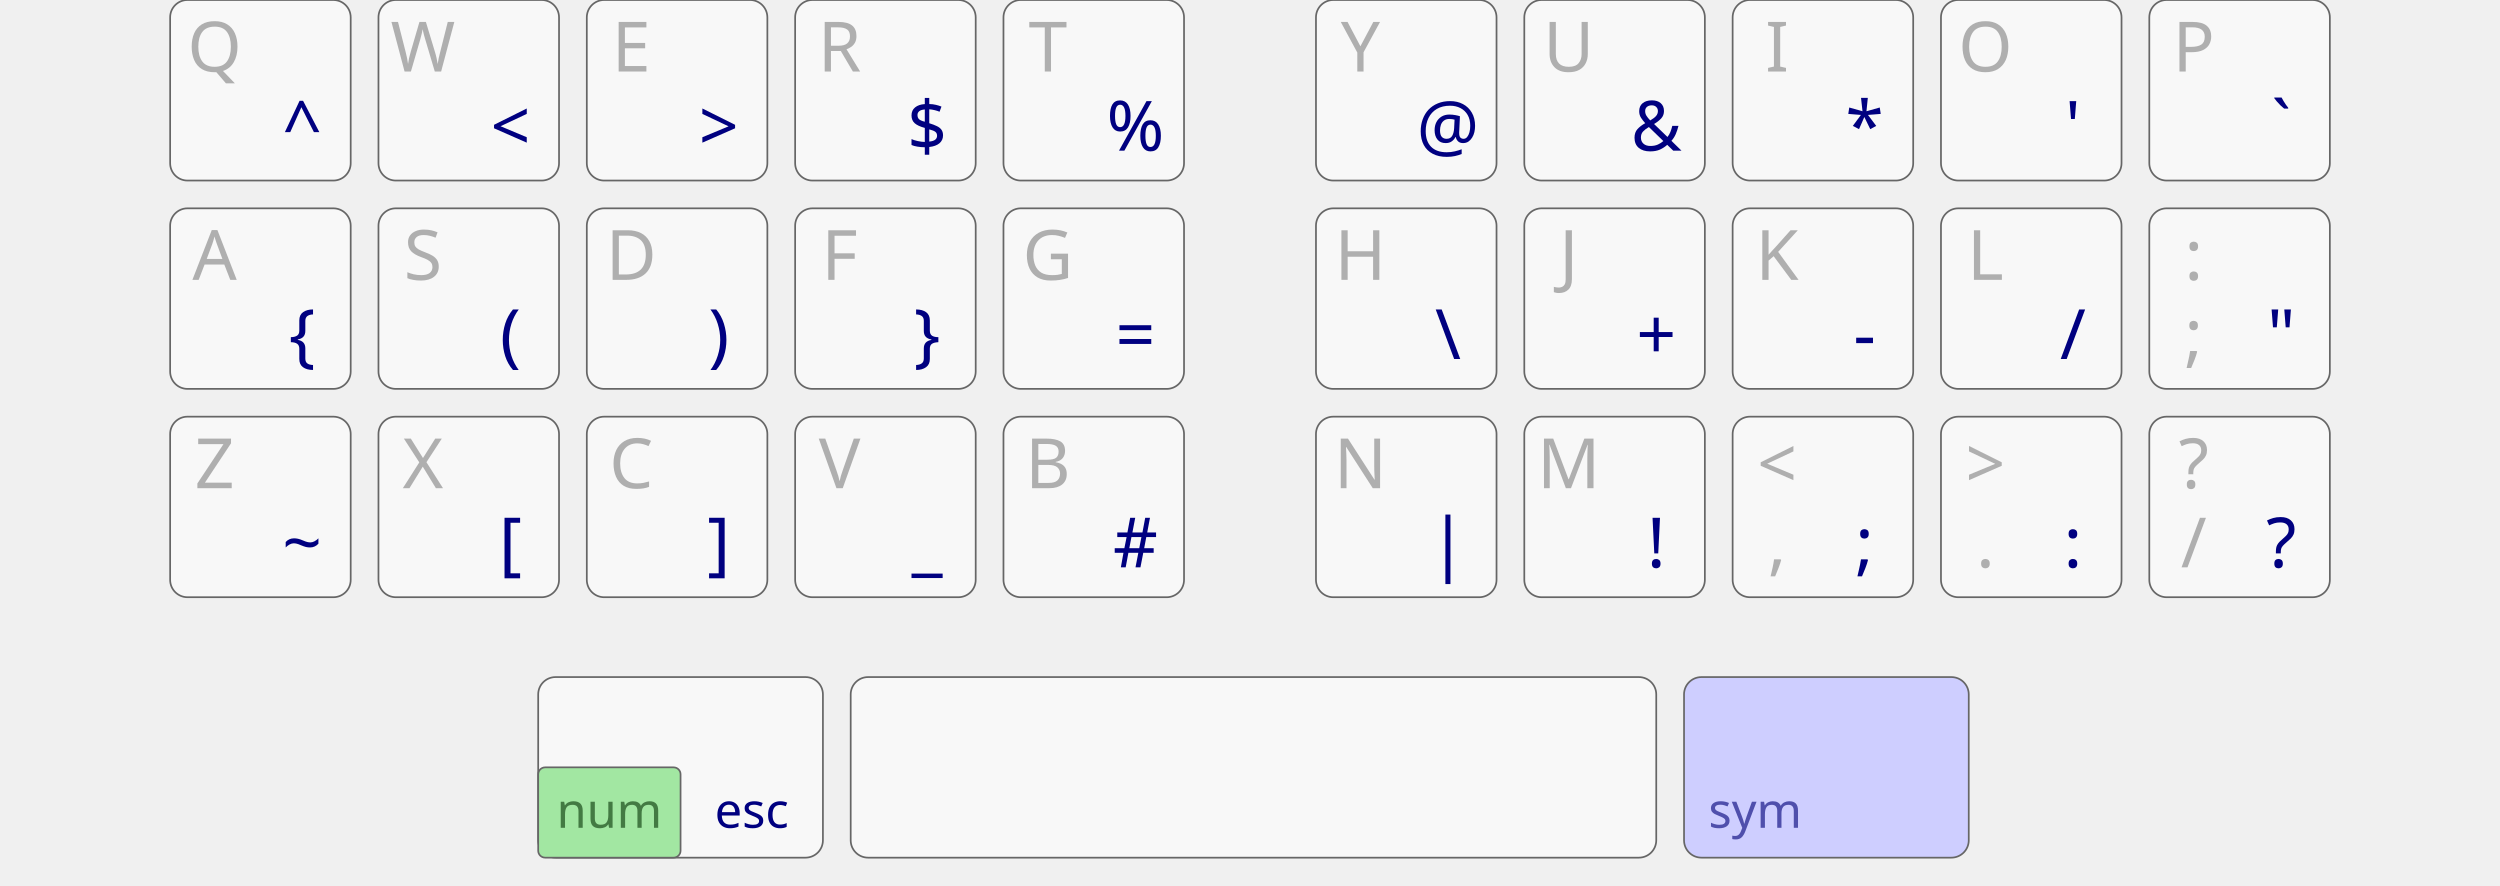
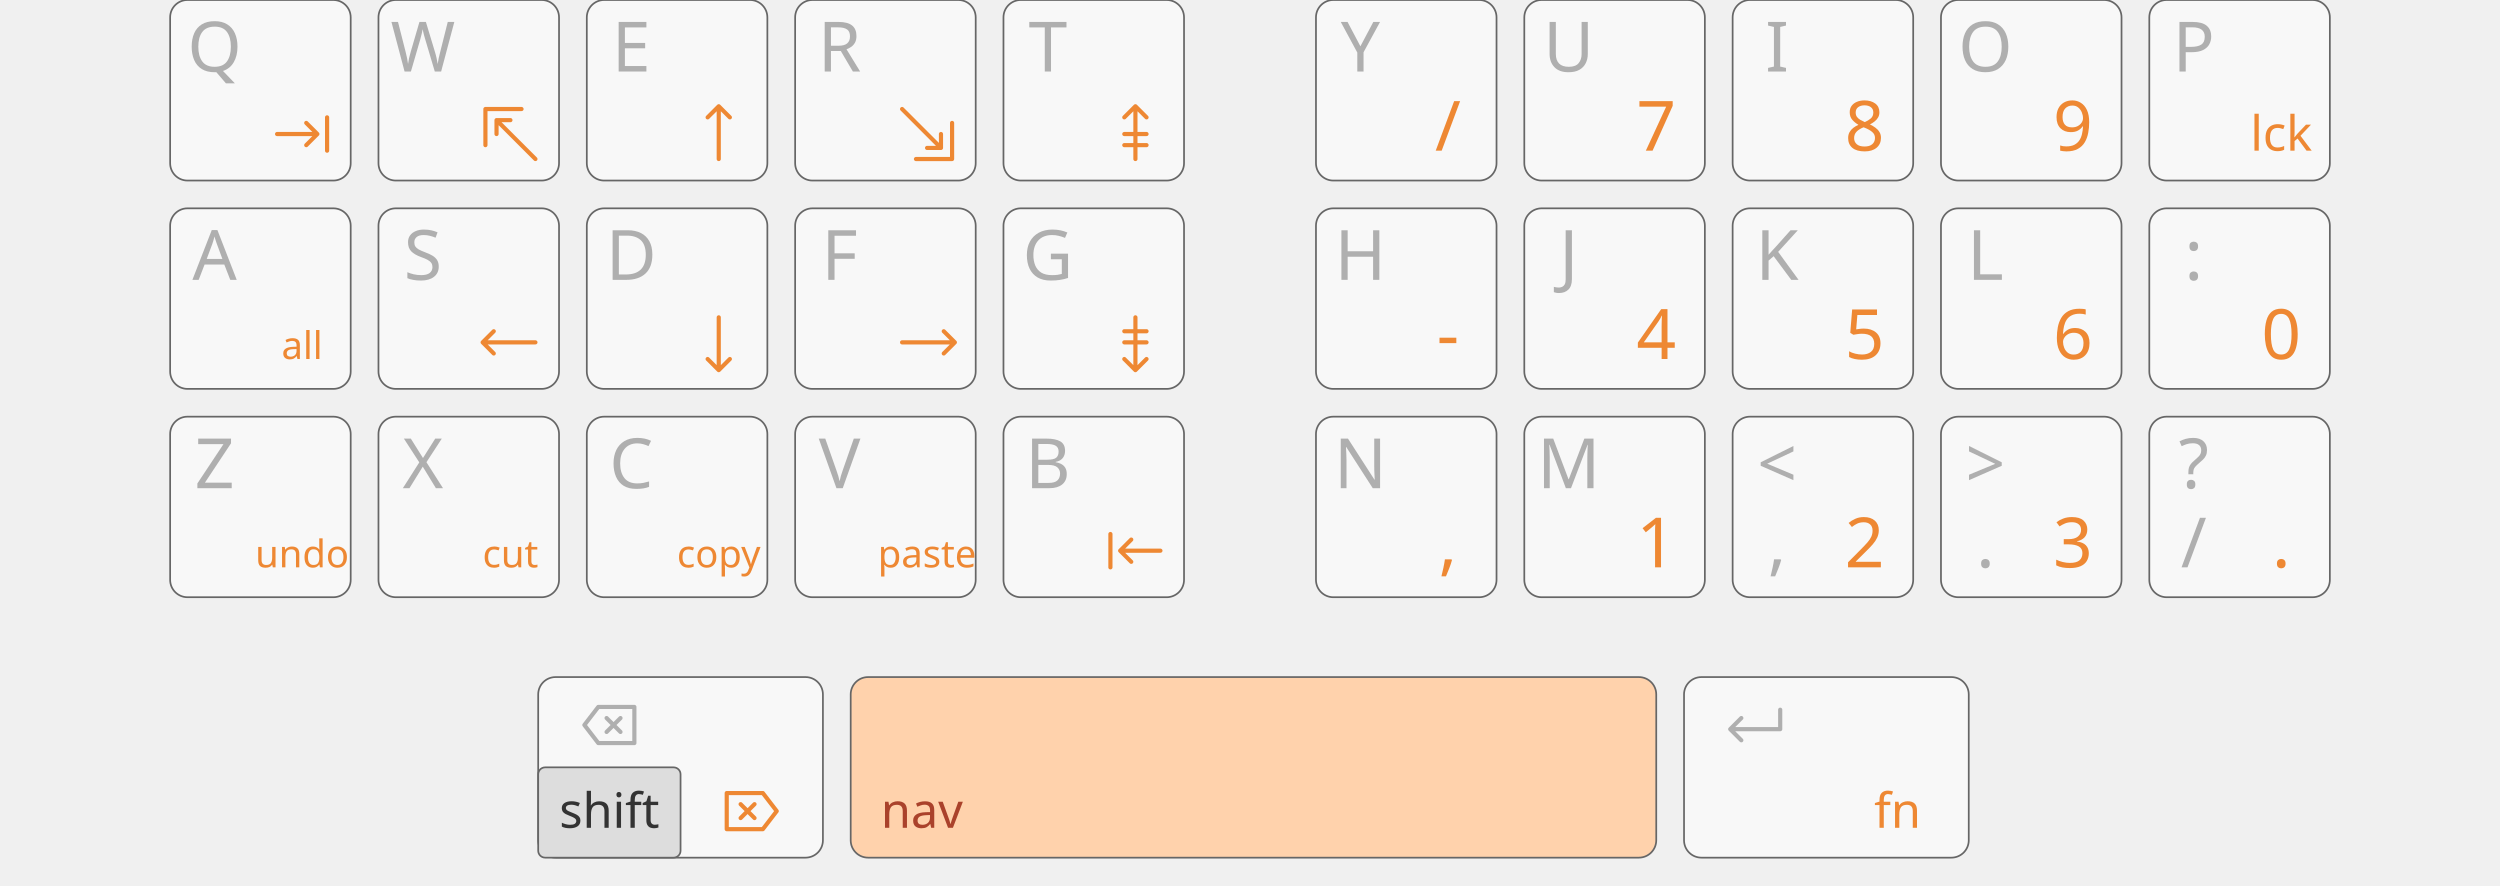
<svg xmlns="http://www.w3.org/2000/svg" viewBox="-45 0 720 255">
  <style>
    :root {
      color-scheme: light dark;
    }

    rect {
      fill: #fff;
      fill: #f8f8f8;
      stroke: #666;
      stroke-width: .5px;
    }
+     .glyph {
+       transform: scale(0.4) translate(-24px, -36px);
+       stroke-width: 3px;
+       stroke-linecap: round;
+       stroke-linejoin: round;
+       fill: none;
+     }
    text {
      fill: #666;
      font: normal 20px sans-serif;
      text-align: center;
      text-anchor: middle;
    }
+     use {
+       stroke: #666;
+     }

    .specialKey text,
-     .mod, .pc { font-size: 14px; }
- 
+     .mod, .hrm, .pc { font-size: 14px; }
+     .shortcut       { font-size: 11px; }
+ 
+     .dual { transform: translateY(26px); }
    .mod rect.mod { fill: #ddd; }
- 
+     .hrm { display: none; }
+ 
+     text.hrm,
    text.mod  { fill: #333; }
-     text.num  { fill: green; }
-     text.sym  { fill: navy; }
-     .thumbSym rect  { fill: #ceceff; }
-     .thumbSym text  { fill: #4f4fac; }
-     .thumbNum .dual { fill: #a2e7a2; transform: translateY(26px); }
-     .thumbNum .mod  { fill: #437a43; }
-     .nav rect.mod { stroke: #e83; stroke-width: 1px; }
+     rect.hrm,
+     use.hrm { stroke: #333; }
+     text.nav  { fill: #e83; }
+     use.nav { stroke: #e83; }
+     .thumbNav rect { fill: #ffd2ac; }
+     .thumbNav text { fill: #aa422b; }
+     .nav rect.mod { stroke: #e83; stroke-width: .8px; }
+          rect.hrm { stroke: #444; stroke-width: .8px; }

    .level1, .level2 { opacity: 0.5; }

    @media (prefers-color-scheme: dark) {
-       rect          { fill: #333; }
-       text          { fill: #bbb; }
-       text.mod      { fill: #eee; }
-       text.num      { fill: #6d6; }
-       text.sym      { fill: #aaf; }
-       .mod rect.mod { fill: #666; }
-       .thumbSym rect  { fill: #66b; }
-       .thumbSym text  { fill: #11a; }
-       .thumbNum .dual { fill: #484; }
-       .thumbNum .mod  { fill: #141; }
+       rect           { fill: #333; }
+       text           { fill: #bbb; }
+       use          { stroke: #bbb; }
+       use.hrm,
+       rect.hrm     { stroke: #eee; }
+       text.hrm,
+       text.mod       { fill: #eee; }
+       .mod rect.mod  { fill: #666; }
+       .thumbNav rect { fill: #a75; }
+       .thumbNav text { fill: #832; }
    }

    .left  { transform: translateX(  4px); }
    .right { transform: translateX(334px); }

    .row_1 { transform: translateY(  0px); }
    .row_2 { transform: translateY( 60px); }
    .row_3 { transform: translateY(120px); }

    .col_1, .col_6 { transform: translateX(  0px); }
    .col_2, .col_7 { transform: translateX( 60px); }
    .col_3, .col_8 { transform: translateX(120px); }
    .col_4, .col_9 { transform: translateX(180px); }
    .col_5, .col_0 { transform: translateX(240px); }

    .thb_left  { transform: translate(110px, 195px); }
    .thb_space { transform: translate(200px, 195px); }
    .thb_right { transform: translate(440px, 195px); }

    .thb_3 { transform: translate(120px, 195px); }
    .thb_4 { transform: translate(180px, 195px); }
    .thb_5 { transform: translate(240px, 195px); }

    .thb_6 { transform: translate(  0px, 195px); }
    .thb_7 { transform: translate( 60px, 195px); }
    .thb_8 { transform: translate(120px, 195px); }
  </style>
+   <defs>
+     <path class="glyph" id="glyph_backspace" d="M22,19l10,10 M22,29l10-10 M6,24l10,13h26v-26h-26z" />
+     <path class="glyph" id="glyph_delete" d="M16,19l10,10 M16,29l10-10 M42,24l-10,13h-26v-26h26z" />
+     <path class="glyph" id="glyph_return" d="M42,13V27H6 m8-8l-8,8l8,8" />
+     <path class="glyph" id="glyph_space" d="M42,24V32H6V24" />
+     <path class="glyph" id="glyph_escape" d="M24,24l-18-18 m0,10v-10h10 M24,6A18,18,0,1,1,6,24" />
+     <path class="glyph" id="glyph_up" d="M24,42v-36 m-8,6l8-8l8,8" />
+     <path class="glyph" id="glyph_down" d="M24,6v36 m-8,-6l8,8l8-8" />
+     <path class="glyph" id="glyph_pgup" d="M16,32h16 M16,24h16 M24,42v-36 m-8,6l8-8l8,8" />
+     <path class="glyph" id="glyph_pgdown" d="M16,16h16 M16,24h16 M24,6v36 m-8,-6l8,8l8-8" />
+     <path class="glyph" id="glyph_left" d="M42,24h-36 m6-8l-8,8l8,8" />
+     <path class="glyph" id="glyph_right" d="M6,24h36 m-6-8l8,8l-8,8" />
+     <path class="glyph" id="glyph_tab" d="M6,24h27 m-6-8l8,8l-8,8 M42,12V36" />
+     <path class="glyph" id="glyph_btab" d="M42,24h-27 m6-8l-8,8l8,8 M6,12V36" />
+     <path class="glyph" id="glyph_home" d="M42,42l-28-28 m0,10v-10h10 m8-8h-26v26" />
+     <path class="glyph" id="glyph_end" d="M6,6l28,28 m0-10v10h-10 m-8,8h26v-26" />
+     <path class="glyph" id="glyph_prev" d="M24,6A18,18,0,1,1,24,42A18,18,0,1,1,24,6 M26,16l-8,8l8,8" />
+     <path class="glyph" id="glyph_next" d="M24,6A18,18,0,1,1,24,42A18,18,0,1,1,24,6 M22,16l8,8l-8,8" />
+     <path class="glyph" id="glyph_shift" d="M23,7l14,20h-7v16h-14v-16h-7l14,-20" />
+     <path class="glyph" id="glyph_caps" d="M24,7l14,20h-7v6h-14v-6h-7l14,-20 M31,38v5h-14v-5z" />
+     <path class="glyph" id="glyph_command" d="M20,16v16A4,4,0,1,1,16,28h16A4,4,0,1,1,28,32v-16A4,4,0,1,1,32,20h-16A4,4,0,1,1,20,16" />
+     <path class="glyph" id="glyph_option" d="M10,12h8l12,24h8 M28,12h10" />
+     <path class="glyph" id="glyph_control" d="M16,24l8-8l8,8" />
+   </defs>
  <g class="left">
    <g class="col_1">
      <g class="row_1">
        <rect width="52" height="52" rx="5" ry="5" />
        <text x="12.8" y="20.6" class="level2">Q</text>
-         <text x="38.0" y="43.4" class="sym">^</text>
+         <use x="38.0" y="43.4" class="nav" href="#glyph_tab" />
      </g>
      <g class="row_2">
        <rect width="52" height="52" rx="5" ry="5" />
        <text x="12.8" y="20.6" class="level2">A</text>
-         <text x="38.0" y="43.4" class="sym">{</text>
+         <text x="38.0" y="43.4" class="nav shortcut">all</text>
      </g>
      <g class="row_3">
        <rect width="52" height="52" rx="5" ry="5" />
        <text x="12.8" y="20.6" class="level2">Z</text>
-         <text x="38.0" y="43.4" class="sym">~</text>
+         <text x="38.0" y="43.4" class="nav shortcut">undo</text>
      </g>
    </g>
    <g class="col_2">
      <g class="row_1">
        <rect width="52" height="52" rx="5" ry="5" />
        <text x="12.8" y="20.6" class="level2">W</text>
-         <text x="38.0" y="43.4" class="sym">&lt;</text>
+         <use x="38.0" y="43.4" class="nav" href="#glyph_home" />
      </g>
      <g class="row_2">
        <rect width="52" height="52" rx="5" ry="5" />
        <text x="12.8" y="20.6" class="level2">S</text>
-         <text x="38.0" y="43.4" class="sym">(</text>
+         <use x="38.0" y="43.4" class="nav" href="#glyph_left" />
      </g>
      <g class="row_3">
        <rect width="52" height="52" rx="5" ry="5" />
        <text x="12.8" y="20.6" class="level2">X</text>
-         <text x="38.0" y="43.4" class="sym">[</text>
+         <text x="38.0" y="43.4" class="nav shortcut">cut</text>
      </g>
    </g>
    <g class="col_3">
      <g class="row_1">
        <rect width="52" height="52" rx="5" ry="5" />
        <text x="12.8" y="20.6" class="level2">E</text>
-         <text x="38.0" y="43.4" class="sym">&gt;</text>
+         <use x="38.0" y="43.4" class="nav" href="#glyph_up" />
      </g>
      <g class="row_2">
        <rect width="52" height="52" rx="5" ry="5" />
        <text x="12.8" y="20.6" class="level2">D</text>
-         <text x="38.0" y="43.4" class="sym">)</text>
+         <use x="38.0" y="43.4" class="nav" href="#glyph_down" />
      </g>
      <g class="row_3">
        <rect width="52" height="52" rx="5" ry="5" />
        <text x="12.8" y="20.6" class="level2">C</text>
-         <text x="38.0" y="43.4" class="sym">]</text>
+         <text x="38.0" y="43.4" class="nav shortcut">copy</text>
      </g>
    </g>
    <g class="col_4">
      <g class="row_1">
        <rect width="52" height="52" rx="5" ry="5" />
        <text x="12.8" y="20.6" class="level2">R</text>
-         <text x="38.0" y="43.4" class="sym">$</text>
+         <use x="38.0" y="43.4" class="nav" href="#glyph_end" />
      </g>
      <g class="row_2">
        <rect width="52" height="52" rx="5" ry="5" />
        <text x="12.8" y="20.6" class="level2">F</text>
-         <text x="38.0" y="43.4" class="sym">}</text>
+         <use x="38.0" y="43.4" class="nav" href="#glyph_right" />
      </g>
      <g class="row_3">
        <rect width="52" height="52" rx="5" ry="5" />
        <text x="12.8" y="20.6" class="level2">V</text>
-         <text x="38.0" y="43.4" class="sym">_</text>
+         <text x="38.0" y="43.4" class="nav shortcut">paste</text>
      </g>
    </g>
    <g class="col_5">
      <g class="row_1">
        <rect width="52" height="52" rx="5" ry="5" />
        <text x="12.8" y="20.6" class="level2">T</text>
-         <text x="38.0" y="43.4" class="sym">%</text>
+         <use x="38.0" y="43.4" class="nav" href="#glyph_pgup" />
      </g>
      <g class="row_2">
        <rect width="52" height="52" rx="5" ry="5" />
        <text x="12.8" y="20.6" class="level2">G</text>
-         <text x="38.0" y="43.4" class="sym">=</text>
+         <use x="38.0" y="43.4" class="nav" href="#glyph_pgdown" />
      </g>
      <g class="row_3">
        <rect width="52" height="52" rx="5" ry="5" />
        <text x="12.8" y="20.6" class="level2">B</text>
-         <text x="38.0" y="43.4" class="sym">#</text>
+         <use x="38.0" y="43.4" class="nav" href="#glyph_btab" />
      </g>
    </g>
  </g>
  <g class="right">
    <g class="col_6">
      <g class="row_1">
        <rect width="52" height="52" rx="5" ry="5" />
        <text x="12.8" y="20.6" class="level2">Y</text>
-         <text x="38.0" y="43.4" class="sym">@</text>
+         <text x="38.0" y="43.4" class="nav">/</text>
      </g>
      <g class="row_2">
        <rect width="52" height="52" rx="5" ry="5" />
        <text x="12.8" y="20.6" class="level2">H</text>
-         <text x="38.0" y="43.4" class="sym">\</text>
+         <text x="38.0" y="43.4" class="nav">-</text>
      </g>
      <g class="row_3">
        <rect width="52" height="52" rx="5" ry="5" />
        <text x="12.8" y="20.6" class="level2">N</text>
-         <text x="38.0" y="43.4" class="sym">|</text>
+         <text x="38.0" y="43.4" class="nav">,</text>
      </g>
    </g>
    <g class="col_7">
      <g class="row_1">
        <rect width="52" height="52" rx="5" ry="5" />
        <text x="12.8" y="20.6" class="level2">U</text>
-         <text x="38.0" y="43.4" class="sym">&amp;</text>
-       </g>
-       <g class="row_2">
-         <rect width="52" height="52" rx="5" ry="5" />
+         <text x="38.0" y="43.4" class="nav">7</text>
+       </g>
+       <g class="row_2">
+         <rect width="52" height="52" rx="5" ry="5" />
+         <rect width="26" height="26" rx="2" ry="2" class="dual hrm" />
+         <use x="12.8" y="43.4" class="hrm" href="#glyph_control" />
        <text x="12.8" y="20.6" class="level2">J</text>
-         <text x="38.0" y="43.4" class="sym">+</text>
+         <text x="38.0" y="43.4" class="nav">4</text>
      </g>
      <g class="row_3">
        <rect width="52" height="52" rx="5" ry="5" />
        <text x="12.8" y="20.6" class="level2">M</text>
-         <text x="38.0" y="43.4" class="sym">!</text>
+         <text x="38.0" y="43.4" class="nav">1</text>
      </g>
    </g>
    <g class="col_8">
      <g class="row_1">
        <rect width="52" height="52" rx="5" ry="5" />
        <text x="12.8" y="20.6" class="level2">I</text>
-         <text x="38.0" y="43.4" class="sym">*</text>
-       </g>
-       <g class="row_2">
-         <rect width="52" height="52" rx="5" ry="5" />
+         <text x="38.0" y="43.4" class="nav">8</text>
+       </g>
+       <g class="row_2">
+         <rect width="52" height="52" rx="5" ry="5" />
+         <rect width="26" height="26" rx="2" ry="2" class="dual hrm" />
+         <use x="12.8" y="43.4" class="hrm" href="#glyph_command" />
        <text x="12.8" y="20.6" class="level2">K</text>
-         <text x="38.0" y="43.4" class="sym">-</text>
+         <text x="38.0" y="43.4" class="nav">5</text>
      </g>
      <g class="row_3">
        <rect width="52" height="52" rx="5" ry="5" />
        <text x="12.8" y="43.4" class="level1">,</text>
        <text x="12.8" y="20.6" class="level2">&lt;</text>
-         <text x="38.0" y="43.4" class="sym">;</text>
+         <text x="38.0" y="43.4" class="nav">2</text>
      </g>
    </g>
    <g class="col_9">
      <g class="row_1">
        <rect width="52" height="52" rx="5" ry="5" />
        <text x="12.8" y="20.6" class="level2">O</text>
-         <text x="38.0" y="43.4" class="sym">'</text>
-       </g>
-       <g class="row_2">
-         <rect width="52" height="52" rx="5" ry="5" />
+         <text x="38.0" y="43.4" class="nav">9</text>
+       </g>
+       <g class="row_2">
+         <rect width="52" height="52" rx="5" ry="5" />
+         <rect width="26" height="26" rx="2" ry="2" class="dual hrm" />
+         <use x="12.8" y="43.4" class="hrm" href="#glyph_option" />
        <text x="12.8" y="20.6" class="level2">L</text>
-         <text x="38.0" y="43.4" class="sym">/</text>
+         <text x="38.0" y="43.4" class="nav">6</text>
      </g>
      <g class="row_3">
        <rect width="52" height="52" rx="5" ry="5" />
        <text x="12.8" y="43.4" class="level1">.</text>
        <text x="12.8" y="20.6" class="level2">&gt;</text>
-         <text x="38.0" y="43.4" class="sym">:</text>
+         <text x="38.0" y="43.4" class="nav">3</text>
      </g>
    </g>
    <g class="col_0">
      <g class="row_1">
        <rect width="52" height="52" rx="5" ry="5" />
        <text x="12.8" y="20.6" class="level2">P</text>
-         <text x="38.0" y="43.4" class="sym">`</text>
-       </g>
-       <g class="row_2">
-         <rect width="52" height="52" rx="5" ry="5" />
-         <text x="12.8" y="43.4" class="level1">;</text>
+         <text x="38.0" y="43.4" class="nav pc">lck</text>
+       </g>
+       <g class="row_2">
+         <rect width="52" height="52" rx="5" ry="5" />
+         <rect width="26" height="26" rx="2" ry="2" class="dual hrm" />
+         <use x="12.8" y="43.4" class="hrm" href="#glyph_shift" />
        <text x="12.8" y="20.6" class="level2">:</text>
-         <text x="38.0" y="43.4" class="sym">"</text>
+         <text x="38.0" y="43.4" class="nav">0</text>
      </g>
      <g class="row_3">
        <rect width="52" height="52" rx="5" ry="5" />
        <text x="12.8" y="43.4" class="level1">/</text>
        <text x="12.8" y="20.6" class="level2">?</text>
-         <text x="38.0" y="43.4" class="sym">?</text>
+         <text x="38.0" y="43.4" class="nav">.</text>
      </g>
    </g>
  </g>
  <g class="thb_left specialKey mod">
-     <g class="thumbNum">
+     <g>
      <rect width="82" height="52" rx="5" ry="5" />
-       <rect width="41" height="26" rx="2" ry="2" class="dual" />
-       <text x="61.5" y="43.4" class="sym">esc</text>
-       <text x="20.5" y="43.4" class="mod">num</text>
+       <rect width="41" height="26" rx="2" ry="2" class="dual mod" />
+       <text x="20.5" y="43.4" class="mod">shift</text>
+       <use x="61.5" y="43.4" class="nav" href="#glyph_delete" />
+       <use x="20.5" y="18.6" class="level2" href="#glyph_backspace" />
    </g>
  </g>
  <g class="thb_space specialKey nav">
+     <g class="thumbNav">
+       <rect width="232" height="52" rx="5" ry="5" />
+       <text x="20.5" y="43.4">nav</text>
+     </g>
+   </g>
+   <g class="thb_right specialKey sym">
    <g>
-       <rect width="232" height="52" rx="5" ry="5" />
-     </g>
-   </g>
-   <g class="thb_right specialKey sym">
-     <g class="thumbSym">
      <rect width="82" height="52" rx="5" ry="5" />
-       <text x="20.5" y="43.4">sym</text>
+       <text x="61.5" y="43.4" class="nav">fn</text>
+       <use x="20.5" y="18.6" class="level2" href="#glyph_return" />
    </g>
  </g>
</svg>
